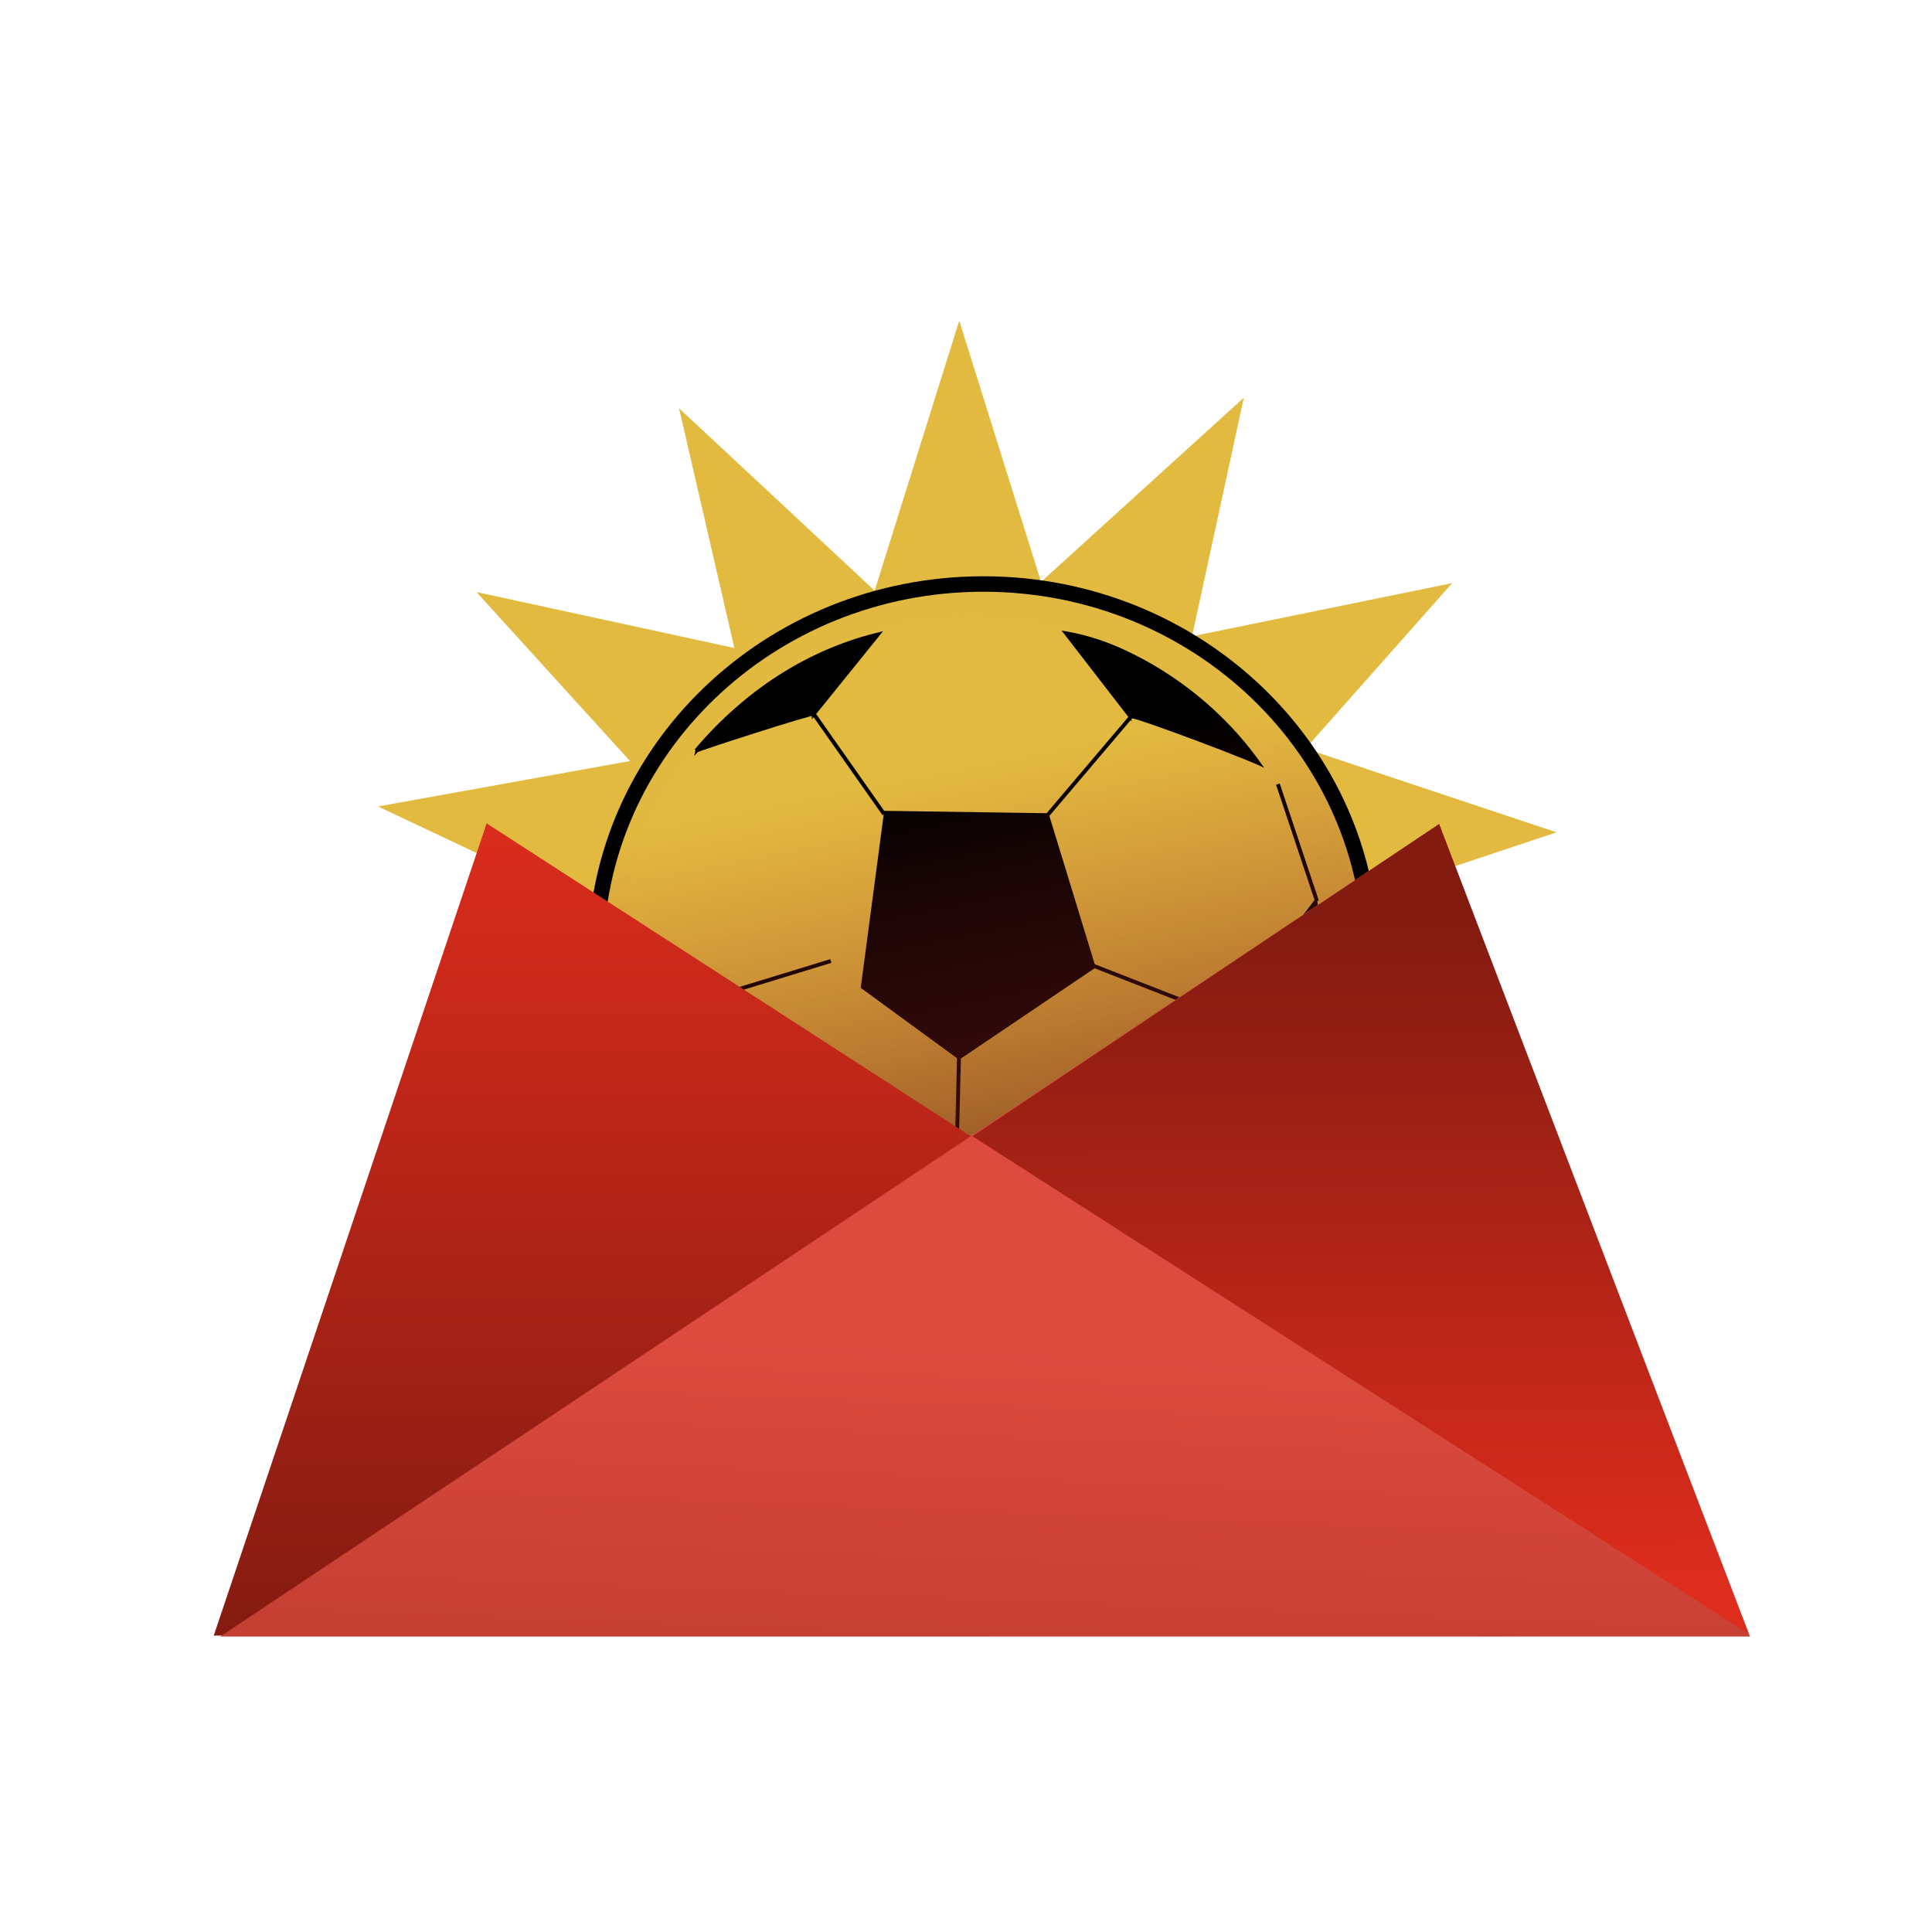
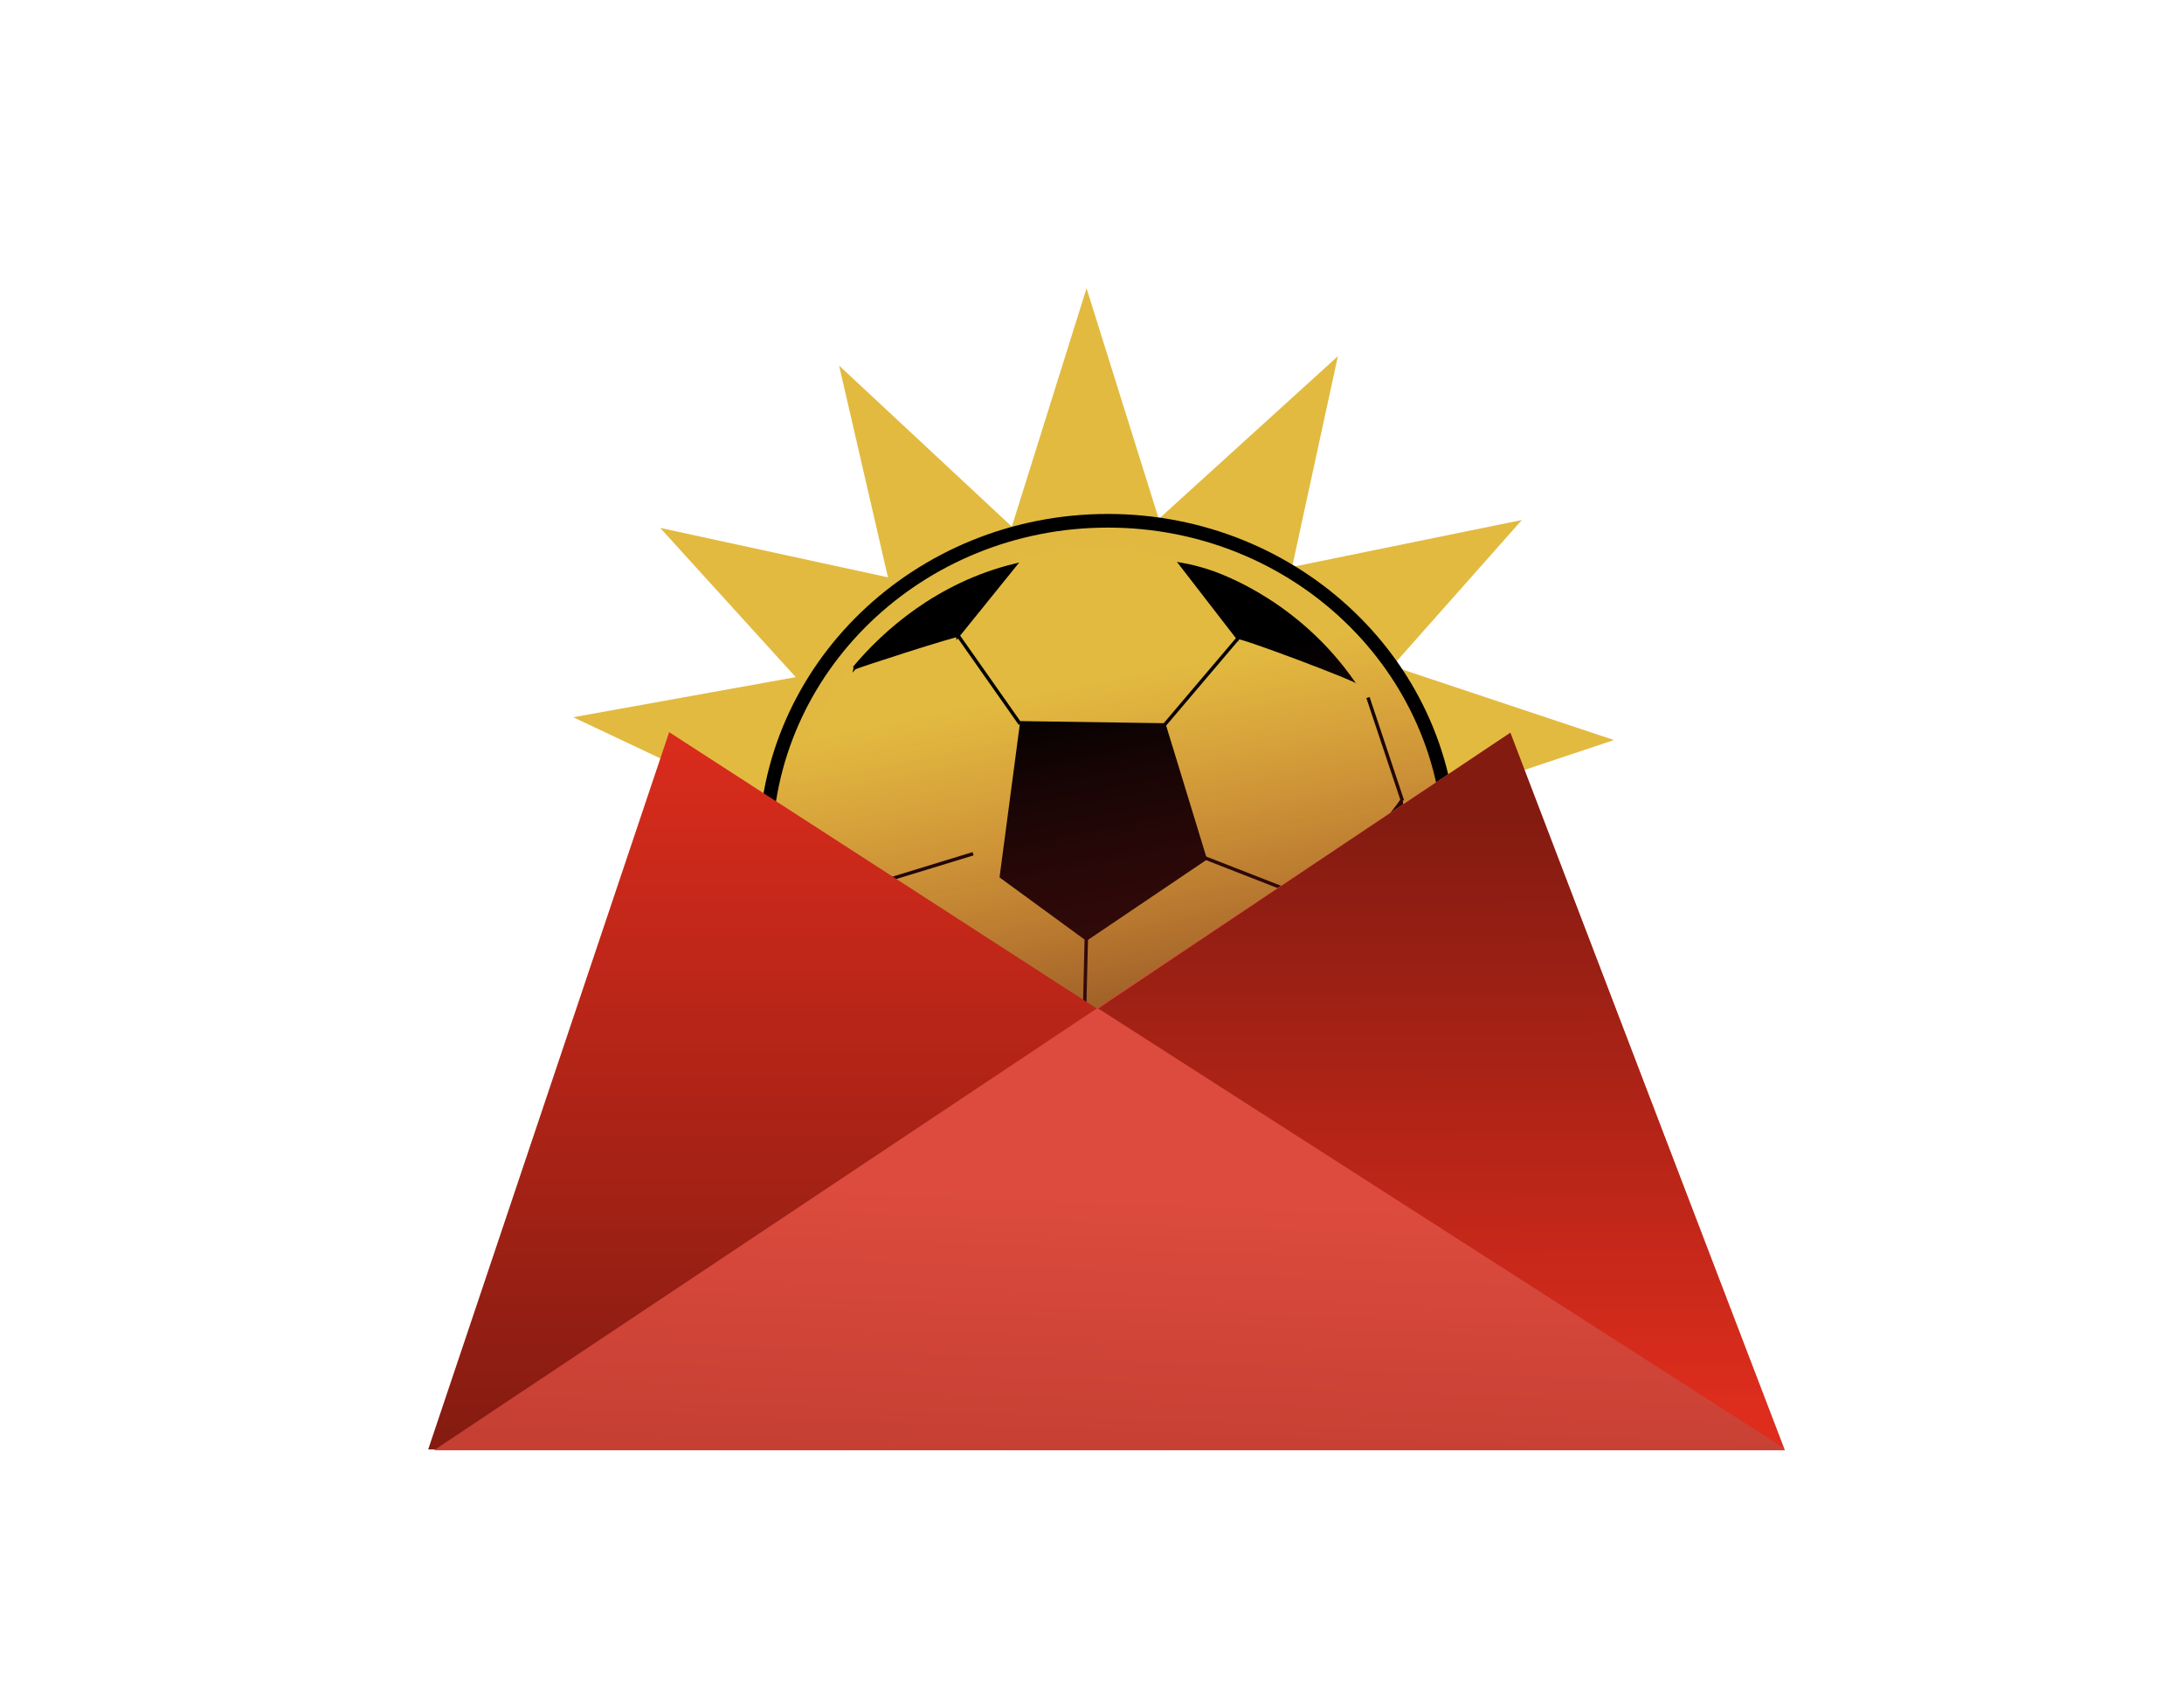
- <svg xmlns="http://www.w3.org/2000/svg" xmlns:xlink="http://www.w3.org/1999/xlink" version="1.1" preserveAspectRatio="xMidYMid meet" viewBox="0 0 500 500" width="500" height="500">
+ <svg xmlns="http://www.w3.org/2000/svg" xmlns:xlink="http://www.w3.org/1999/xlink" version="1.1" preserveAspectRatio="xMidYMid meet" viewBox="0 0 640 500" width="640" height="500">
  <defs>
-     <path d="M159.12 252.03C159.12 201.72 200.86 160.94 252.34 160.94C303.83 160.94 345.57 201.72 345.57 252.03C345.57 302.34 303.83 343.12 252.34 343.12C200.86 343.12 159.12 302.34 159.12 252.03Z" id="aetYJoAo3" />
-     <path d="M159.12 252.03C159.12 201.72 200.86 160.94 252.34 160.94C303.83 160.94 345.57 201.72 345.57 252.03C345.57 302.34 303.83 343.12 252.34 343.12C200.86 343.12 159.12 302.34 159.12 252.03Z" id="c1ESqe1JXh" />
-     <path d="M272.81 258.76L272.81 215.39L272.81 172.03L337.81 193.72L402.81 215.4L337.81 237.08L272.81 258.76Z" id="ca0LBNuo" />
-     <path d="M292.93 236.3L256.9 215.5L220.87 194.69L271.39 148.8L321.9 102.92L307.42 169.61L292.93 236.3Z" id="b6vreIspQ" />
-     <path d="M275.16 198.37L240.73 218.24L206.3 238.12L191.02 171.89L175.74 105.66L225.45 152.01L275.16 198.37Z" id="lMLdlHcfY" />
-     <path d="M256.7 182.19L235.9 218.22L215.09 254.25L169.2 203.74L123.31 153.22L190.01 167.7L256.7 182.19Z" id="dN9twcexE" />
-     <path d="M288.97 213L248.25 213L207.52 213L227.88 148L248.25 83L268.61 148L288.97 213Z" id="c4eceDCnN9" />
-     <path d="M284.92 253.46L263.24 215.9L241.56 178.35L308.69 164.63L375.82 150.91L330.37 202.18L284.92 253.46Z" id="d4lzR7q1vi" />
-     <path d="M282.99 250.18L248.23 273.65L214.42 248.94L228.64 210.34L270.99 210.96L282.99 250.18Z" id="a42N5jzJS1" />
-     <path d="M282.99 250.18L248.23 273.65L214.42 248.94L228.64 210.34L270.99 210.96L282.99 250.18Z" id="dyS7OxYvI" />
-     <path d="M181.92 296.68C180.62 296.32 170.22 293.46 168.92 293.1C163.46 284.84 153.34 252.63 162.28 228.87C161.89 229.63 181.42 260.02 181.87 259.13C180.92 259.6 181.2 297.03 181.92 296.68Z" id="h2YjWABvx" />
-     <path d="M181.92 296.68C180.62 296.32 170.22 293.46 168.92 293.1C163.46 284.84 153.34 252.63 162.28 228.87C161.89 229.63 181.42 260.02 181.87 259.13C180.92 259.6 181.2 297.03 181.92 296.68Z" id="bfmwjBTzf" />
-     <path d="M284.89 322.13C278.45 333.24 274.87 339.42 274.15 340.65C261.91 343.71 241.38 344.79 220.74 338.18C220.07 336.99 216.7 331.02 210.63 320.27C213.05 319.63 225.17 316.44 246.97 310.7C269.72 317.56 282.36 321.37 284.89 322.13Z" id="c1AxzpPPHN" />
-     <path d="M284.89 322.13C278.45 333.24 274.87 339.42 274.15 340.65C261.91 343.71 241.38 344.79 220.74 338.18C220.07 336.99 216.7 331.02 210.63 320.27C213.05 319.63 225.17 316.44 246.97 310.7C269.72 317.56 282.36 321.37 284.89 322.13Z" id="brVuOM2Bu" />
-     <path d="M331.98 298.97C343.17 282.33 347.48 254.58 343.39 236.01C343.13 235.7 341.08 233.2 340.83 232.89C339.51 234.95 314.03 267.19 316.81 262.84C317.32 262.84 315.86 301.75 315.55 301.75C317.19 301.47 330.33 299.24 331.98 298.97Z" id="afvaZnMtm" />
-     <path d="M331.98 298.97C343.17 282.33 347.48 254.58 343.39 236.01C343.13 235.7 341.08 233.2 340.83 232.89C339.51 234.95 314.03 267.19 316.81 262.84C317.32 262.84 315.86 301.75 315.55 301.75C317.19 301.47 330.33 299.24 331.98 298.97Z" id="dL42T5S9i" />
-     <path d="M275.92 163.9C296.39 167.46 316.34 183.43 327.87 198.61C327.87 197.79 292.48 184.5 292.48 185.33C290.82 183.19 277.57 166.04 275.92 163.9Z" id="bjhfGEggV" />
-     <path d="M275.92 163.9C296.39 167.46 316.34 183.43 327.87 198.61C327.87 197.79 292.48 184.5 292.48 185.33C290.82 183.19 277.57 166.04 275.92 163.9Z" id="fb1XeiapbX" />
-     <path d="M180.16 194.29C189.02 183.73 204.55 169.76 227.2 164.2C223.89 168.3 212.29 182.66 210.63 184.72C210.63 184.19 180.16 194.01 180.16 194.29Z" id="c7viRJBpvE" />
-     <path d="M232.17 184.51L226.72 225.75L221.25 267L159.54 237.86L97.83 208.71L165 196.6L232.17 184.51Z" id="fCciz1m5X" />
-     <path d="M180.16 194.29C189.02 183.73 204.55 169.76 227.2 164.2C223.89 168.3 212.29 182.66 210.63 184.72C210.63 184.19 180.16 194.01 180.16 194.29Z" id="b67ohVtshQ" />
-     <path d="M209.81 183.66L228.8 210.68" id="fG25NHjfK" />
-     <path d="M209.81 183.66L228.8 210.68" id="b1cFkP7Q26" />
-     <path d="M293.22 184.89L270.5 211.66" id="c1EHeh1XcJ" />
-     <path d="M293.22 184.89L270.5 211.66" id="a18ro0dq4M" />
-     <path d="M282.29 249.67L316.81 263.15" id="a17bfPDesP" />
-     <path d="M282.29 249.67L316.81 263.15" id="a1JpnmgoVG" />
-     <path d="M248.19 273.27L247.29 310.39" id="dTPMnlT8H" />
-     <path d="M248.19 273.27L247.29 310.39" id="c2e6jyv2E6" />
-     <path d="M215.01 248.71L180.96 259.13" id="alo4Ibl5b" />
-     <path d="M215.01 248.71L180.96 259.13" id="ashfAHebg" />
-     <path d="M181.67 294.6C180.03 296.56 210.22 321.51 213.01 320.44" id="b59IpuJbQF" />
-     <path d="M181.67 294.6C180.03 296.56 210.22 321.51 213.01 320.44" id="e4xgwJJtoa" />
-     <path d="M284.89 322.13L316.4 300.96" id="b40LXerqqd" />
-     <path d="M284.89 322.13L316.4 300.96" id="c844o8V4X" />
-     <path d="M156.87 246.31C156.87 196.12 199.2 155.43 251.41 155.43C303.62 155.43 345.94 196.12 345.94 246.31C345.94 296.5 303.62 337.19 251.41 337.19C199.2 337.19 156.87 296.5 156.87 246.31Z" id="d3mEw37pIZ" />
-     <path d="M156.87 246.31C156.87 196.12 199.2 155.43 251.41 155.43C303.62 155.43 345.94 196.12 345.94 246.31C345.94 296.5 303.62 337.19 251.41 337.19C199.2 337.19 156.87 296.5 156.87 246.31Z" id="a1Ug2Qx5D" />
-     <path d="M340.83 233.2L330.72 202.93" id="k1ppVGp0Ll" />
-     <path d="M340.83 233.2L330.72 202.93" id="coXkOJmmr" />
-     <path d="M152.21 247.75C152.21 194.39 197.15 151.14 252.59 151.14C308.02 151.14 352.96 194.39 352.96 247.75C352.96 301.1 308.02 344.36 252.59 344.36C197.15 344.36 152.21 301.1 152.21 247.75Z" id="a1ES3e9iFb" />
-     <linearGradient id="gradienta2dHU109iU" gradientUnits="userSpaceOnUse" x1="255.75" y1="197.15" x2="290.28" y2="370.17">
+     <path d="M229.27 253.5C229.27 203.19 271.01 162.41 322.49 162.41C373.98 162.41 415.72 203.19 415.72 253.5C415.72 303.81 373.98 344.59 322.49 344.59C271.01 344.59 229.27 303.81 229.27 253.5Z" id="e39VMKy5NG" />
+     <path d="M229.27 253.5C229.27 203.19 271.01 162.41 322.49 162.41C373.98 162.41 415.72 203.19 415.72 253.5C415.72 303.81 373.98 344.59 322.49 344.59C271.01 344.59 229.27 303.81 229.27 253.5Z" id="c1CCTBj6" />
+     <path d="M342.96 260.23L342.96 216.86L342.96 173.5L407.96 195.19L472.96 216.87L407.96 238.55L342.96 260.23Z" id="ciCet4a0W" />
+     <path d="M363.08 237.77L327.05 216.97L291.02 196.16L341.54 150.27L392.05 104.39L377.57 171.08L363.08 237.77Z" id="b2Mrpsf4B1" />
+     <path d="M345.31 199.84L310.88 219.71L276.45 239.59L261.17 173.36L245.89 107.13L295.6 153.48L345.31 199.84Z" id="d29c6fDlF6" />
+     <path d="M326.84 183.66L306.04 219.69L285.23 255.72L239.34 205.21L193.45 154.69L260.15 169.17L326.84 183.66Z" id="acPWOwFV8" />
+     <path d="M359.12 214.47L318.4 214.47L277.67 214.47L298.03 149.47L318.4 84.47L338.76 149.47L359.12 214.47Z" id="bu2qGCgMH" />
+     <path d="M355.07 254.93L333.39 217.37L311.71 179.82L378.84 166.1L445.97 152.38L400.52 203.65L355.07 254.93Z" id="crmxHaRP" />
+     <path d="M353.14 251.65L318.38 275.12L284.57 250.41L298.79 211.81L341.14 212.43L353.14 251.65Z" id="c69VByGGxI" />
+     <path d="M353.14 251.65L318.38 275.12L284.57 250.41L298.79 211.81L341.14 212.43L353.14 251.65Z" id="bu7kXryHn" />
+     <path d="M252.07 298.15C250.77 297.79 240.37 294.93 239.07 294.57C233.61 286.31 223.49 254.1 232.43 230.34C232.04 231.1 251.57 261.49 252.02 260.6C251.07 261.07 251.35 298.5 252.07 298.15Z" id="b1cynIBd7" />
+     <path d="M252.07 298.15C250.77 297.79 240.37 294.93 239.07 294.57C233.61 286.31 223.49 254.1 232.43 230.34C232.04 231.1 251.57 261.49 252.02 260.6C251.07 261.07 251.35 298.5 252.07 298.15Z" id="b3hojfdeXY" />
+     <path d="M355.04 323.6C348.6 334.71 345.02 340.89 344.3 342.12C332.06 345.18 311.53 346.26 290.89 339.65C290.22 338.46 286.85 332.49 280.78 321.74C283.2 321.1 295.32 317.91 317.12 312.17C339.87 319.03 352.51 322.84 355.04 323.6Z" id="aBA8prHH3" />
+     <path d="M355.04 323.6C348.6 334.71 345.02 340.89 344.3 342.12C332.06 345.18 311.53 346.26 290.89 339.65C290.22 338.46 286.85 332.49 280.78 321.74C283.2 321.1 295.32 317.91 317.12 312.17C339.87 319.03 352.51 322.84 355.04 323.6Z" id="eBc4CMKU0" />
+     <path d="M402.13 300.44C413.32 283.8 417.63 256.05 413.54 237.48C413.28 237.17 411.23 234.67 410.98 234.36C409.66 236.42 384.18 268.66 386.96 264.31C387.47 264.31 386.01 303.22 385.7 303.22C387.34 302.94 400.48 300.71 402.13 300.44Z" id="a7fXzEQwd" />
+     <path d="M402.13 300.44C413.32 283.8 417.63 256.05 413.54 237.48C413.28 237.17 411.23 234.67 410.98 234.36C409.66 236.42 384.18 268.66 386.96 264.31C387.47 264.31 386.01 303.22 385.7 303.22C387.34 302.94 400.48 300.71 402.13 300.44Z" id="dFdcu0o1" />
+     <path d="M346.07 165.37C366.54 168.93 386.49 184.9 398.02 200.08C398.02 199.26 362.63 185.97 362.63 186.8C360.97 184.66 347.72 167.51 346.07 165.37Z" id="b7swcmwit" />
+     <path d="M346.07 165.37C366.54 168.93 386.49 184.9 398.02 200.08C398.02 199.26 362.63 185.97 362.63 186.8C360.97 184.66 347.72 167.51 346.07 165.37Z" id="hyWQkpcWx" />
+     <path d="M250.31 195.76C259.17 185.2 274.7 171.23 297.35 165.67C294.04 169.77 282.44 184.13 280.78 186.19C280.78 185.66 250.31 195.48 250.31 195.76Z" id="bz9JsmsPn" />
+     <path d="M302.32 185.98L296.86 227.22L291.4 268.47L229.69 239.33L167.98 210.18L235.15 198.07L302.32 185.98Z" id="c18IwIDbM4" />
+     <path d="M250.31 195.76C259.17 185.2 274.7 171.23 297.35 165.67C294.04 169.77 282.44 184.13 280.78 186.19C280.78 185.66 250.31 195.48 250.31 195.76Z" id="b1FpNdmx9z" />
+     <path d="M279.96 185.13L298.95 212.15" id="a9fjfGtXG" />
+     <path d="M279.96 185.13L298.95 212.15" id="aLrhWhjpE" />
+     <path d="M363.37 186.36L340.65 213.13" id="a1RYKTYQ6u" />
+     <path d="M363.37 186.36L340.65 213.13" id="b1PIpOruDe" />
+     <path d="M352.44 251.14L386.96 264.62" id="a6Yko2so9" />
+     <path d="M352.44 251.14L386.96 264.62" id="l5owRlEXDr" />
+     <path d="M318.34 274.74L317.44 311.86" id="b4mOAzxEW" />
+     <path d="M318.34 274.74L317.44 311.86" id="b1xDNkQ8rf" />
+     <path d="M285.16 250.18L251.11 260.6" id="ggGvuR4Oq" />
+     <path d="M285.16 250.18L251.11 260.6" id="a5sy9bxBuk" />
+     <path d="M251.82 296.07C250.18 298.03 280.37 322.98 283.16 321.91" id="aeHI9VJrF" />
+     <path d="M251.82 296.07C250.18 298.03 280.37 322.98 283.16 321.91" id="ghLEw9p7d" />
+     <path d="M355.04 323.6L386.55 302.43" id="d7QKegIQ0" />
+     <path d="M355.04 323.6L386.55 302.43" id="b1wXJr6da7" />
+     <path d="M227.02 247.78C227.02 197.59 269.35 156.9 321.56 156.9C373.77 156.9 416.09 197.59 416.09 247.78C416.09 297.97 373.77 338.66 321.56 338.66C269.35 338.66 227.02 297.97 227.02 247.78Z" id="aOER2gytu" />
+     <path d="M227.02 247.78C227.02 197.59 269.35 156.9 321.56 156.9C373.77 156.9 416.09 197.59 416.09 247.78C416.09 297.97 373.77 338.66 321.56 338.66C269.35 338.66 227.02 297.97 227.02 247.78Z" id="a4bCsXhG6" />
+     <path d="M410.98 234.67L400.87 204.4" id="c1IGHgXkpU" />
+     <path d="M410.98 234.67L400.87 204.4" id="b3di0oWxlj" />
+     <path d="M222.36 249.22C222.36 195.86 267.3 152.61 322.74 152.61C378.17 152.61 423.11 195.86 423.11 249.22C423.11 302.57 378.17 345.83 322.74 345.83C267.3 345.83 222.36 302.57 222.36 249.22Z" id="b15Dk3mT" />
+     <linearGradient id="gradientaL1h8Pokd" gradientUnits="userSpaceOnUse" x1="325.9" y1="198.62" x2="360.43" y2="371.64">
      <stop style="stop-color: #ab2121;stop-opacity: 0" offset="0%" />
      <stop style="stop-color: #2b0707;stop-opacity: 1" offset="100%" />
    </linearGradient>
-     <path d="M154.13 247.75C154.13 194.39 199.07 151.14 254.51 151.14C309.94 151.14 354.88 194.39 354.88 247.75C354.88 301.1 309.94 344.36 254.51 344.36C199.07 344.36 154.13 301.1 154.13 247.75Z" id="a3bfARmKIY" />
-     <path d="M451.2 423.29L125.94 213.09L55.32 423.29L451.2 423.29Z" id="cB4NxoldD" />
-     <linearGradient id="gradienta1LenRhgKX" gradientUnits="userSpaceOnUse" x1="190.29" y1="203.16" x2="190.29" y2="423.29">
+     <path d="M224.27 249.22C224.27 195.86 269.21 152.61 324.65 152.61C380.08 152.61 425.02 195.86 425.02 249.22C425.02 302.57 380.08 345.83 324.65 345.83C269.21 345.83 224.27 302.57 224.27 249.22Z" id="c3OWCxC04" />
+     <path d="M521.35 424.76L196.09 214.56L125.47 424.76L521.35 424.76Z" id="aV3dFypjF" />
+     <linearGradient id="gradientcjSkt4tYq" gradientUnits="userSpaceOnUse" x1="260.44" y1="204.63" x2="260.44" y2="424.76">
      <stop style="stop-color: #de2d1d;stop-opacity: 1" offset="0%" />
      <stop style="stop-color: #841b11;stop-opacity: 1" offset="100%" />
    </linearGradient>
-     <path d="M451.2 423.29L125.94 213.09L55.32 423.29L451.2 423.29Z" id="fZxoMMpTN" />
-     <path d="M57.02 423.53L372.35 213.33L452.9 423.53L57.02 423.53Z" id="b1lmiWfHap" />
-     <linearGradient id="gradienta8QxjSYvB" gradientUnits="userSpaceOnUse" x1="267.25" y1="348.5" x2="258.04" y2="590.96">
+     <path d="M521.35 424.76L196.09 214.56L125.47 424.76L521.35 424.76Z" id="a1UUVU47U" />
+     <path d="M127.17 425L442.5 214.8L523.05 425L127.17 425Z" id="a15KuuAHb0" />
+     <linearGradient id="gradientarvLm8sNX" gradientUnits="userSpaceOnUse" x1="337.4" y1="349.97" x2="328.19" y2="592.43">
      <stop style="stop-color: #dc4b3e;stop-opacity: 1" offset="0%" />
      <stop style="stop-color: #98261c;stop-opacity: 1" offset="100%" />
    </linearGradient>
-     <path d="M57.02 423.53L372.35 213.33L452.9 423.53L57.02 423.53Z" id="d244Uwh9Xb" />
-     <path d="M452.53 422.84L372.46 213.24L251.66 294.05L452.53 422.84Z" id="dq6lgVegm" />
-     <linearGradient id="gradienta1EFEX9Ehx" gradientUnits="userSpaceOnUse" x1="360.23" y1="412.15" x2="359.87" y2="239.09">
+     <path d="M127.17 425L442.5 214.8L523.05 425L127.17 425Z" id="boiqsVztv" />
+     <path d="M522.68 424.31L442.61 214.71L321.81 295.52L522.68 424.31Z" id="a60DR1A1ms" />
+     <linearGradient id="gradientb19vjEv9hX" gradientUnits="userSpaceOnUse" x1="430.38" y1="413.62" x2="430.02" y2="240.56">
      <stop style="stop-color: #de2d1d;stop-opacity: 1" offset="0%" />
      <stop style="stop-color: #841b11;stop-opacity: 1" offset="100%" />
    </linearGradient>
-     <path d="M452.53 422.84L372.46 213.24L251.66 294.05L452.53 422.84Z" id="a1jh8sUIZZ" />
+     <path d="M522.68 424.31L442.61 214.71L321.81 295.52L522.68 424.31Z" id="b2zT8dQunl" />
  </defs>
  <g>
    <g>
      <g>
-         <use xlink:href="#aetYJoAo3" opacity="1" fill="#e2b940" fill-opacity="1" />
-         <g>
-           <use xlink:href="#aetYJoAo3" opacity="1" fill-opacity="0" stroke="#000000" stroke-width="1" stroke-opacity="0" />
-         </g>
-       </g>
-       <g>
-         <use xlink:href="#c1ESqe1JXh" opacity="1" fill="#000000" fill-opacity="0" />
-         <g>
-           <use xlink:href="#c1ESqe1JXh" opacity="1" fill-opacity="0" stroke="#ce451b" stroke-width="2" stroke-opacity="0" />
-         </g>
-       </g>
-       <g>
-         <use xlink:href="#ca0LBNuo" opacity="1" fill="#e2ba40" fill-opacity="1" />
-         <g>
-           <use xlink:href="#ca0LBNuo" opacity="1" fill-opacity="0" stroke="#000000" stroke-width="1" stroke-opacity="0" />
-         </g>
-       </g>
-       <g>
-         <use xlink:href="#b6vreIspQ" opacity="1" fill="#e2ba40" fill-opacity="1" />
-         <g>
-           <use xlink:href="#b6vreIspQ" opacity="1" fill-opacity="0" stroke="#000000" stroke-width="1" stroke-opacity="0" />
-         </g>
-       </g>
-       <g>
-         <use xlink:href="#lMLdlHcfY" opacity="1" fill="#e2ba40" fill-opacity="1" />
-         <g>
-           <use xlink:href="#lMLdlHcfY" opacity="1" fill-opacity="0" stroke="#000000" stroke-width="1" stroke-opacity="0" />
-         </g>
-       </g>
-       <g>
-         <use xlink:href="#dN9twcexE" opacity="1" fill="#e2ba40" fill-opacity="1" />
-         <g>
-           <use xlink:href="#dN9twcexE" opacity="1" fill-opacity="0" stroke="#000000" stroke-width="1" stroke-opacity="0" />
-         </g>
-       </g>
-       <g>
-         <use xlink:href="#c4eceDCnN9" opacity="1" fill="#e2ba40" fill-opacity="1" />
-         <g>
-           <use xlink:href="#c4eceDCnN9" opacity="1" fill-opacity="0" stroke="#000000" stroke-width="1" stroke-opacity="0" />
-         </g>
-       </g>
-       <g>
-         <use xlink:href="#d4lzR7q1vi" opacity="1" fill="#e2ba40" fill-opacity="1" />
-         <g>
-           <use xlink:href="#d4lzR7q1vi" opacity="1" fill-opacity="0" stroke="#000000" stroke-width="1" stroke-opacity="0" />
-         </g>
-       </g>
-       <g>
-         <use xlink:href="#a42N5jzJS1" opacity="1" fill="#000000" fill-opacity="1" />
-         <g>
-           <use xlink:href="#a42N5jzJS1" opacity="1" fill-opacity="0" stroke="#000000" stroke-width="1" stroke-opacity="0" />
-         </g>
-       </g>
-       <g>
-         <use xlink:href="#dyS7OxYvI" opacity="1" fill="#000000" fill-opacity="0" />
-         <g>
-           <use xlink:href="#dyS7OxYvI" opacity="1" fill-opacity="0" stroke="#000000" stroke-width="1" stroke-opacity="1" />
-         </g>
-       </g>
-       <g>
-         <use xlink:href="#h2YjWABvx" opacity="1" fill="#000000" fill-opacity="1" />
-         <g>
-           <use xlink:href="#h2YjWABvx" opacity="1" fill-opacity="0" stroke="#000000" stroke-width="1" stroke-opacity="0" />
-         </g>
-       </g>
-       <g>
-         <use xlink:href="#bfmwjBTzf" opacity="1" fill="#000000" fill-opacity="0" />
-         <g>
-           <use xlink:href="#bfmwjBTzf" opacity="1" fill-opacity="0" stroke="#000000" stroke-width="1" stroke-opacity="1" />
-         </g>
-       </g>
-       <g>
-         <use xlink:href="#c1AxzpPPHN" opacity="1" fill="#000000" fill-opacity="1" />
-         <g>
-           <use xlink:href="#c1AxzpPPHN" opacity="1" fill-opacity="0" stroke="#000000" stroke-width="1" stroke-opacity="0" />
-         </g>
-       </g>
-       <g>
-         <use xlink:href="#brVuOM2Bu" opacity="1" fill="#000000" fill-opacity="0" />
-         <g>
-           <use xlink:href="#brVuOM2Bu" opacity="1" fill-opacity="0" stroke="#000000" stroke-width="1" stroke-opacity="1" />
-         </g>
-       </g>
-       <g>
-         <use xlink:href="#afvaZnMtm" opacity="1" fill="#000000" fill-opacity="1" />
-         <g>
-           <use xlink:href="#afvaZnMtm" opacity="1" fill-opacity="0" stroke="#000000" stroke-width="1" stroke-opacity="0" />
-         </g>
-       </g>
-       <g>
-         <use xlink:href="#dL42T5S9i" opacity="1" fill="#000000" fill-opacity="0" />
-         <g>
-           <use xlink:href="#dL42T5S9i" opacity="1" fill-opacity="0" stroke="#000000" stroke-width="1" stroke-opacity="1" />
-         </g>
-       </g>
-       <g>
-         <use xlink:href="#bjhfGEggV" opacity="1" fill="#000000" fill-opacity="1" />
-         <g>
-           <use xlink:href="#bjhfGEggV" opacity="1" fill-opacity="0" stroke="#000000" stroke-width="1" stroke-opacity="0" />
-         </g>
-       </g>
-       <g>
-         <use xlink:href="#fb1XeiapbX" opacity="1" fill="#000000" fill-opacity="0" />
-         <g>
-           <use xlink:href="#fb1XeiapbX" opacity="1" fill-opacity="0" stroke="#000000" stroke-width="1" stroke-opacity="1" />
-         </g>
-       </g>
-       <g>
-         <use xlink:href="#c7viRJBpvE" opacity="1" fill="#000000" fill-opacity="1" />
-         <g>
-           <use xlink:href="#c7viRJBpvE" opacity="1" fill-opacity="0" stroke="#000000" stroke-width="1" stroke-opacity="0" />
-         </g>
-       </g>
-       <g>
-         <use xlink:href="#fCciz1m5X" opacity="1" fill="#e2ba40" fill-opacity="1" />
-         <g>
-           <use xlink:href="#fCciz1m5X" opacity="1" fill-opacity="0" stroke="#000000" stroke-width="1" stroke-opacity="0" />
-         </g>
-       </g>
-       <g>
-         <use xlink:href="#b67ohVtshQ" opacity="1" fill="#000000" fill-opacity="0" />
-         <g>
-           <use xlink:href="#b67ohVtshQ" opacity="1" fill-opacity="0" stroke="#000000" stroke-width="1" stroke-opacity="1" />
-         </g>
-       </g>
-       <g>
-         <use xlink:href="#fG25NHjfK" opacity="1" fill="#bada55" fill-opacity="1" />
-         <g>
-           <use xlink:href="#fG25NHjfK" opacity="1" fill-opacity="0" stroke="#000000" stroke-width="1" stroke-opacity="0" />
-         </g>
-       </g>
-       <g>
-         <use xlink:href="#b1cFkP7Q26" opacity="1" fill="#000000" fill-opacity="0" />
-         <g>
-           <use xlink:href="#b1cFkP7Q26" opacity="1" fill-opacity="0" stroke="#000000" stroke-width="1" stroke-opacity="1" />
-         </g>
-       </g>
-       <g>
-         <use xlink:href="#c1EHeh1XcJ" opacity="1" fill="#000000" fill-opacity="0" />
-         <g>
-           <use xlink:href="#c1EHeh1XcJ" opacity="1" fill-opacity="0" stroke="#000000" stroke-width="1" stroke-opacity="0" />
-         </g>
-       </g>
-       <g>
-         <use xlink:href="#a18ro0dq4M" opacity="1" fill="#000000" fill-opacity="0" />
-         <g>
-           <use xlink:href="#a18ro0dq4M" opacity="1" fill-opacity="0" stroke="#000000" stroke-width="1" stroke-opacity="1" />
-         </g>
-       </g>
-       <g>
-         <use xlink:href="#a17bfPDesP" opacity="1" fill="#ffae00" fill-opacity="1" />
-         <g>
-           <use xlink:href="#a17bfPDesP" opacity="1" fill-opacity="0" stroke="#000000" stroke-width="1" stroke-opacity="0" />
-         </g>
-       </g>
-       <g>
-         <use xlink:href="#a1JpnmgoVG" opacity="1" fill="#000000" fill-opacity="0" />
-         <g>
-           <use xlink:href="#a1JpnmgoVG" opacity="1" fill-opacity="0" stroke="#000000" stroke-width="1" stroke-opacity="1" />
-         </g>
-       </g>
-       <g>
-         <use xlink:href="#dTPMnlT8H" opacity="1" fill="#000000" fill-opacity="0" />
-         <g>
-           <use xlink:href="#dTPMnlT8H" opacity="1" fill-opacity="0" stroke="#000000" stroke-width="1" stroke-opacity="0" />
-         </g>
-       </g>
-       <g>
-         <use xlink:href="#c2e6jyv2E6" opacity="1" fill="#000000" fill-opacity="0" />
-         <g>
-           <use xlink:href="#c2e6jyv2E6" opacity="1" fill-opacity="0" stroke="#000000" stroke-width="1" stroke-opacity="1" />
-         </g>
-       </g>
-       <g>
-         <use xlink:href="#alo4Ibl5b" opacity="1" fill="#000000" fill-opacity="0" />
-         <g>
-           <use xlink:href="#alo4Ibl5b" opacity="1" fill-opacity="0" stroke="#000000" stroke-width="1" stroke-opacity="0" />
-         </g>
-       </g>
-       <g>
-         <use xlink:href="#ashfAHebg" opacity="1" fill="#000000" fill-opacity="0" />
-         <g>
-           <use xlink:href="#ashfAHebg" opacity="1" fill-opacity="0" stroke="#000000" stroke-width="1" stroke-opacity="1" />
-         </g>
-       </g>
-       <g>
-         <use xlink:href="#b59IpuJbQF" opacity="1" fill="#000000" fill-opacity="0" />
-         <g>
-           <use xlink:href="#b59IpuJbQF" opacity="1" fill-opacity="0" stroke="#000000" stroke-width="1" stroke-opacity="0" />
-         </g>
-       </g>
-       <g>
-         <use xlink:href="#e4xgwJJtoa" opacity="1" fill="#000000" fill-opacity="0" />
-         <g>
-           <use xlink:href="#e4xgwJJtoa" opacity="1" fill-opacity="0" stroke="#000000" stroke-width="1" stroke-opacity="1" />
-         </g>
-       </g>
-       <g>
-         <use xlink:href="#b40LXerqqd" opacity="1" fill="#000000" fill-opacity="0" />
-         <g>
-           <use xlink:href="#b40LXerqqd" opacity="1" fill-opacity="0" stroke="#000000" stroke-width="1" stroke-opacity="0" />
-         </g>
-       </g>
-       <g>
-         <use xlink:href="#c844o8V4X" opacity="1" fill="#000000" fill-opacity="0" />
-         <g>
-           <use xlink:href="#c844o8V4X" opacity="1" fill-opacity="0" stroke="#000000" stroke-width="1" stroke-opacity="1" />
-         </g>
-       </g>
-       <g>
-         <use xlink:href="#d3mEw37pIZ" opacity="1" fill="#bfb839" fill-opacity="0" />
-         <g>
-           <use xlink:href="#d3mEw37pIZ" opacity="1" fill-opacity="0" stroke="#000000" stroke-width="1" stroke-opacity="0" />
-         </g>
-       </g>
-       <g>
-         <use xlink:href="#a1Ug2Qx5D" opacity="1" fill="#000000" fill-opacity="0" />
-         <g>
-           <use xlink:href="#a1Ug2Qx5D" opacity="1" fill-opacity="0" stroke="#e2b940" stroke-width="8" stroke-opacity="1" />
-         </g>
-       </g>
-       <g>
-         <use xlink:href="#k1ppVGp0Ll" opacity="1" fill="#000000" fill-opacity="0" />
-         <g>
-           <use xlink:href="#k1ppVGp0Ll" opacity="1" fill-opacity="0" stroke="#000000" stroke-width="1" stroke-opacity="0" />
-         </g>
-       </g>
-       <g>
-         <use xlink:href="#coXkOJmmr" opacity="1" fill="#000000" fill-opacity="0" />
-         <g>
-           <use xlink:href="#coXkOJmmr" opacity="1" fill-opacity="0" stroke="#000000" stroke-width="1" stroke-opacity="1" />
-         </g>
-       </g>
-       <g>
-         <use xlink:href="#a1ES3e9iFb" opacity="1" fill="url(#gradienta2dHU109iU)" />
-         <g>
-           <use xlink:href="#a1ES3e9iFb" opacity="1" fill-opacity="0" stroke="#000000" stroke-width="1" stroke-opacity="0" />
-         </g>
-       </g>
-       <g>
-         <use xlink:href="#a3bfARmKIY" opacity="1" fill="#000000" fill-opacity="0" />
-         <g>
-           <use xlink:href="#a3bfARmKIY" opacity="1" fill-opacity="0" stroke="#000000" stroke-width="4" stroke-opacity="1" />
-         </g>
-       </g>
-       <g>
-         <use xlink:href="#cB4NxoldD" opacity="1" fill="url(#gradienta1LenRhgKX)" />
-         <g>
-           <use xlink:href="#cB4NxoldD" opacity="1" fill-opacity="0" stroke="#000000" stroke-width="1" stroke-opacity="0" />
-         </g>
-       </g>
-       <g>
-         <use xlink:href="#fZxoMMpTN" opacity="1" fill="#000000" fill-opacity="0" />
-         <g>
-           <use xlink:href="#fZxoMMpTN" opacity="1" fill-opacity="0" stroke="#bada55" stroke-width="1" stroke-opacity="0" />
-         </g>
-       </g>
-       <g>
-         <use xlink:href="#b1lmiWfHap" opacity="1" fill="url(#gradienta8QxjSYvB)" />
-         <g>
-           <use xlink:href="#b1lmiWfHap" opacity="1" fill-opacity="0" stroke="#000000" stroke-width="1" stroke-opacity="0" />
-         </g>
-       </g>
-       <g>
-         <use xlink:href="#d244Uwh9Xb" opacity="1" fill="#000000" fill-opacity="0" />
-         <g>
-           <use xlink:href="#d244Uwh9Xb" opacity="1" fill-opacity="0" stroke="#bada55" stroke-width="1" stroke-opacity="0" />
-         </g>
-       </g>
-       <g>
-         <use xlink:href="#dq6lgVegm" opacity="1" fill="url(#gradienta1EFEX9Ehx)" />
-         <g>
-           <use xlink:href="#dq6lgVegm" opacity="1" fill-opacity="0" stroke="#000000" stroke-width="1" stroke-opacity="0" />
-         </g>
-       </g>
-       <g>
-         <use xlink:href="#a1jh8sUIZZ" opacity="1" fill="#000000" fill-opacity="0" />
-         <g>
-           <use xlink:href="#a1jh8sUIZZ" opacity="1" fill-opacity="0" stroke="#bada55" stroke-width="1" stroke-opacity="0" />
+         <use xlink:href="#e39VMKy5NG" opacity="1" fill="#e2b940" fill-opacity="1" />
+         <g>
+           <use xlink:href="#e39VMKy5NG" opacity="1" fill-opacity="0" stroke="#000000" stroke-width="1" stroke-opacity="0" />
+         </g>
+       </g>
+       <g>
+         <use xlink:href="#c1CCTBj6" opacity="1" fill="#000000" fill-opacity="0" />
+         <g>
+           <use xlink:href="#c1CCTBj6" opacity="1" fill-opacity="0" stroke="#ce451b" stroke-width="2" stroke-opacity="0" />
+         </g>
+       </g>
+       <g>
+         <use xlink:href="#ciCet4a0W" opacity="1" fill="#e2ba40" fill-opacity="1" />
+         <g>
+           <use xlink:href="#ciCet4a0W" opacity="1" fill-opacity="0" stroke="#000000" stroke-width="1" stroke-opacity="0" />
+         </g>
+       </g>
+       <g>
+         <use xlink:href="#b2Mrpsf4B1" opacity="1" fill="#e2ba40" fill-opacity="1" />
+         <g>
+           <use xlink:href="#b2Mrpsf4B1" opacity="1" fill-opacity="0" stroke="#000000" stroke-width="1" stroke-opacity="0" />
+         </g>
+       </g>
+       <g>
+         <use xlink:href="#d29c6fDlF6" opacity="1" fill="#e2ba40" fill-opacity="1" />
+         <g>
+           <use xlink:href="#d29c6fDlF6" opacity="1" fill-opacity="0" stroke="#000000" stroke-width="1" stroke-opacity="0" />
+         </g>
+       </g>
+       <g>
+         <use xlink:href="#acPWOwFV8" opacity="1" fill="#e2ba40" fill-opacity="1" />
+         <g>
+           <use xlink:href="#acPWOwFV8" opacity="1" fill-opacity="0" stroke="#000000" stroke-width="1" stroke-opacity="0" />
+         </g>
+       </g>
+       <g>
+         <use xlink:href="#bu2qGCgMH" opacity="1" fill="#e2ba40" fill-opacity="1" />
+         <g>
+           <use xlink:href="#bu2qGCgMH" opacity="1" fill-opacity="0" stroke="#000000" stroke-width="1" stroke-opacity="0" />
+         </g>
+       </g>
+       <g>
+         <use xlink:href="#crmxHaRP" opacity="1" fill="#e2ba40" fill-opacity="1" />
+         <g>
+           <use xlink:href="#crmxHaRP" opacity="1" fill-opacity="0" stroke="#000000" stroke-width="1" stroke-opacity="0" />
+         </g>
+       </g>
+       <g>
+         <use xlink:href="#c69VByGGxI" opacity="1" fill="#000000" fill-opacity="1" />
+         <g>
+           <use xlink:href="#c69VByGGxI" opacity="1" fill-opacity="0" stroke="#000000" stroke-width="1" stroke-opacity="0" />
+         </g>
+       </g>
+       <g>
+         <use xlink:href="#bu7kXryHn" opacity="1" fill="#000000" fill-opacity="0" />
+         <g>
+           <use xlink:href="#bu7kXryHn" opacity="1" fill-opacity="0" stroke="#000000" stroke-width="1" stroke-opacity="1" />
+         </g>
+       </g>
+       <g>
+         <use xlink:href="#b1cynIBd7" opacity="1" fill="#000000" fill-opacity="1" />
+         <g>
+           <use xlink:href="#b1cynIBd7" opacity="1" fill-opacity="0" stroke="#000000" stroke-width="1" stroke-opacity="0" />
+         </g>
+       </g>
+       <g>
+         <use xlink:href="#b3hojfdeXY" opacity="1" fill="#000000" fill-opacity="0" />
+         <g>
+           <use xlink:href="#b3hojfdeXY" opacity="1" fill-opacity="0" stroke="#000000" stroke-width="1" stroke-opacity="1" />
+         </g>
+       </g>
+       <g>
+         <use xlink:href="#aBA8prHH3" opacity="1" fill="#000000" fill-opacity="1" />
+         <g>
+           <use xlink:href="#aBA8prHH3" opacity="1" fill-opacity="0" stroke="#000000" stroke-width="1" stroke-opacity="0" />
+         </g>
+       </g>
+       <g>
+         <use xlink:href="#eBc4CMKU0" opacity="1" fill="#000000" fill-opacity="0" />
+         <g>
+           <use xlink:href="#eBc4CMKU0" opacity="1" fill-opacity="0" stroke="#000000" stroke-width="1" stroke-opacity="1" />
+         </g>
+       </g>
+       <g>
+         <use xlink:href="#a7fXzEQwd" opacity="1" fill="#000000" fill-opacity="1" />
+         <g>
+           <use xlink:href="#a7fXzEQwd" opacity="1" fill-opacity="0" stroke="#000000" stroke-width="1" stroke-opacity="0" />
+         </g>
+       </g>
+       <g>
+         <use xlink:href="#dFdcu0o1" opacity="1" fill="#000000" fill-opacity="0" />
+         <g>
+           <use xlink:href="#dFdcu0o1" opacity="1" fill-opacity="0" stroke="#000000" stroke-width="1" stroke-opacity="1" />
+         </g>
+       </g>
+       <g>
+         <use xlink:href="#b7swcmwit" opacity="1" fill="#000000" fill-opacity="1" />
+         <g>
+           <use xlink:href="#b7swcmwit" opacity="1" fill-opacity="0" stroke="#000000" stroke-width="1" stroke-opacity="0" />
+         </g>
+       </g>
+       <g>
+         <use xlink:href="#hyWQkpcWx" opacity="1" fill="#000000" fill-opacity="0" />
+         <g>
+           <use xlink:href="#hyWQkpcWx" opacity="1" fill-opacity="0" stroke="#000000" stroke-width="1" stroke-opacity="1" />
+         </g>
+       </g>
+       <g>
+         <use xlink:href="#bz9JsmsPn" opacity="1" fill="#000000" fill-opacity="1" />
+         <g>
+           <use xlink:href="#bz9JsmsPn" opacity="1" fill-opacity="0" stroke="#000000" stroke-width="1" stroke-opacity="0" />
+         </g>
+       </g>
+       <g>
+         <use xlink:href="#c18IwIDbM4" opacity="1" fill="#e2ba40" fill-opacity="1" />
+         <g>
+           <use xlink:href="#c18IwIDbM4" opacity="1" fill-opacity="0" stroke="#000000" stroke-width="1" stroke-opacity="0" />
+         </g>
+       </g>
+       <g>
+         <use xlink:href="#b1FpNdmx9z" opacity="1" fill="#000000" fill-opacity="0" />
+         <g>
+           <use xlink:href="#b1FpNdmx9z" opacity="1" fill-opacity="0" stroke="#000000" stroke-width="1" stroke-opacity="1" />
+         </g>
+       </g>
+       <g>
+         <use xlink:href="#a9fjfGtXG" opacity="1" fill="#bada55" fill-opacity="1" />
+         <g>
+           <use xlink:href="#a9fjfGtXG" opacity="1" fill-opacity="0" stroke="#000000" stroke-width="1" stroke-opacity="0" />
+         </g>
+       </g>
+       <g>
+         <use xlink:href="#aLrhWhjpE" opacity="1" fill="#000000" fill-opacity="0" />
+         <g>
+           <use xlink:href="#aLrhWhjpE" opacity="1" fill-opacity="0" stroke="#000000" stroke-width="1" stroke-opacity="1" />
+         </g>
+       </g>
+       <g>
+         <use xlink:href="#a1RYKTYQ6u" opacity="1" fill="#000000" fill-opacity="0" />
+         <g>
+           <use xlink:href="#a1RYKTYQ6u" opacity="1" fill-opacity="0" stroke="#000000" stroke-width="1" stroke-opacity="0" />
+         </g>
+       </g>
+       <g>
+         <use xlink:href="#b1PIpOruDe" opacity="1" fill="#000000" fill-opacity="0" />
+         <g>
+           <use xlink:href="#b1PIpOruDe" opacity="1" fill-opacity="0" stroke="#000000" stroke-width="1" stroke-opacity="1" />
+         </g>
+       </g>
+       <g>
+         <use xlink:href="#a6Yko2so9" opacity="1" fill="#ffae00" fill-opacity="1" />
+         <g>
+           <use xlink:href="#a6Yko2so9" opacity="1" fill-opacity="0" stroke="#000000" stroke-width="1" stroke-opacity="0" />
+         </g>
+       </g>
+       <g>
+         <use xlink:href="#l5owRlEXDr" opacity="1" fill="#000000" fill-opacity="0" />
+         <g>
+           <use xlink:href="#l5owRlEXDr" opacity="1" fill-opacity="0" stroke="#000000" stroke-width="1" stroke-opacity="1" />
+         </g>
+       </g>
+       <g>
+         <use xlink:href="#b4mOAzxEW" opacity="1" fill="#000000" fill-opacity="0" />
+         <g>
+           <use xlink:href="#b4mOAzxEW" opacity="1" fill-opacity="0" stroke="#000000" stroke-width="1" stroke-opacity="0" />
+         </g>
+       </g>
+       <g>
+         <use xlink:href="#b1xDNkQ8rf" opacity="1" fill="#000000" fill-opacity="0" />
+         <g>
+           <use xlink:href="#b1xDNkQ8rf" opacity="1" fill-opacity="0" stroke="#000000" stroke-width="1" stroke-opacity="1" />
+         </g>
+       </g>
+       <g>
+         <use xlink:href="#ggGvuR4Oq" opacity="1" fill="#000000" fill-opacity="0" />
+         <g>
+           <use xlink:href="#ggGvuR4Oq" opacity="1" fill-opacity="0" stroke="#000000" stroke-width="1" stroke-opacity="0" />
+         </g>
+       </g>
+       <g>
+         <use xlink:href="#a5sy9bxBuk" opacity="1" fill="#000000" fill-opacity="0" />
+         <g>
+           <use xlink:href="#a5sy9bxBuk" opacity="1" fill-opacity="0" stroke="#000000" stroke-width="1" stroke-opacity="1" />
+         </g>
+       </g>
+       <g>
+         <use xlink:href="#aeHI9VJrF" opacity="1" fill="#000000" fill-opacity="0" />
+         <g>
+           <use xlink:href="#aeHI9VJrF" opacity="1" fill-opacity="0" stroke="#000000" stroke-width="1" stroke-opacity="0" />
+         </g>
+       </g>
+       <g>
+         <use xlink:href="#ghLEw9p7d" opacity="1" fill="#000000" fill-opacity="0" />
+         <g>
+           <use xlink:href="#ghLEw9p7d" opacity="1" fill-opacity="0" stroke="#000000" stroke-width="1" stroke-opacity="1" />
+         </g>
+       </g>
+       <g>
+         <use xlink:href="#d7QKegIQ0" opacity="1" fill="#000000" fill-opacity="0" />
+         <g>
+           <use xlink:href="#d7QKegIQ0" opacity="1" fill-opacity="0" stroke="#000000" stroke-width="1" stroke-opacity="0" />
+         </g>
+       </g>
+       <g>
+         <use xlink:href="#b1wXJr6da7" opacity="1" fill="#000000" fill-opacity="0" />
+         <g>
+           <use xlink:href="#b1wXJr6da7" opacity="1" fill-opacity="0" stroke="#000000" stroke-width="1" stroke-opacity="1" />
+         </g>
+       </g>
+       <g>
+         <use xlink:href="#aOER2gytu" opacity="1" fill="#bfb839" fill-opacity="0" />
+         <g>
+           <use xlink:href="#aOER2gytu" opacity="1" fill-opacity="0" stroke="#000000" stroke-width="1" stroke-opacity="0" />
+         </g>
+       </g>
+       <g>
+         <use xlink:href="#a4bCsXhG6" opacity="1" fill="#000000" fill-opacity="0" />
+         <g>
+           <use xlink:href="#a4bCsXhG6" opacity="1" fill-opacity="0" stroke="#e2b940" stroke-width="8" stroke-opacity="1" />
+         </g>
+       </g>
+       <g>
+         <use xlink:href="#c1IGHgXkpU" opacity="1" fill="#000000" fill-opacity="0" />
+         <g>
+           <use xlink:href="#c1IGHgXkpU" opacity="1" fill-opacity="0" stroke="#000000" stroke-width="1" stroke-opacity="0" />
+         </g>
+       </g>
+       <g>
+         <use xlink:href="#b3di0oWxlj" opacity="1" fill="#000000" fill-opacity="0" />
+         <g>
+           <use xlink:href="#b3di0oWxlj" opacity="1" fill-opacity="0" stroke="#000000" stroke-width="1" stroke-opacity="1" />
+         </g>
+       </g>
+       <g>
+         <use xlink:href="#b15Dk3mT" opacity="1" fill="url(#gradientaL1h8Pokd)" />
+         <g>
+           <use xlink:href="#b15Dk3mT" opacity="1" fill-opacity="0" stroke="#000000" stroke-width="1" stroke-opacity="0" />
+         </g>
+       </g>
+       <g>
+         <use xlink:href="#c3OWCxC04" opacity="1" fill="#000000" fill-opacity="0" />
+         <g>
+           <use xlink:href="#c3OWCxC04" opacity="1" fill-opacity="0" stroke="#000000" stroke-width="4" stroke-opacity="1" />
+         </g>
+       </g>
+       <g>
+         <use xlink:href="#aV3dFypjF" opacity="1" fill="url(#gradientcjSkt4tYq)" />
+         <g>
+           <use xlink:href="#aV3dFypjF" opacity="1" fill-opacity="0" stroke="#000000" stroke-width="1" stroke-opacity="0" />
+         </g>
+       </g>
+       <g>
+         <use xlink:href="#a1UUVU47U" opacity="1" fill="#000000" fill-opacity="0" />
+         <g>
+           <use xlink:href="#a1UUVU47U" opacity="1" fill-opacity="0" stroke="#bada55" stroke-width="1" stroke-opacity="0" />
+         </g>
+       </g>
+       <g>
+         <use xlink:href="#a15KuuAHb0" opacity="1" fill="url(#gradientarvLm8sNX)" />
+         <g>
+           <use xlink:href="#a15KuuAHb0" opacity="1" fill-opacity="0" stroke="#000000" stroke-width="1" stroke-opacity="0" />
+         </g>
+       </g>
+       <g>
+         <use xlink:href="#boiqsVztv" opacity="1" fill="#000000" fill-opacity="0" />
+         <g>
+           <use xlink:href="#boiqsVztv" opacity="1" fill-opacity="0" stroke="#bada55" stroke-width="1" stroke-opacity="0" />
+         </g>
+       </g>
+       <g>
+         <use xlink:href="#a60DR1A1ms" opacity="1" fill="url(#gradientb19vjEv9hX)" />
+         <g>
+           <use xlink:href="#a60DR1A1ms" opacity="1" fill-opacity="0" stroke="#000000" stroke-width="1" stroke-opacity="0" />
+         </g>
+       </g>
+       <g>
+         <use xlink:href="#b2zT8dQunl" opacity="1" fill="#000000" fill-opacity="0" />
+         <g>
+           <use xlink:href="#b2zT8dQunl" opacity="1" fill-opacity="0" stroke="#bada55" stroke-width="1" stroke-opacity="0" />
        </g>
      </g>
    </g>
  </g>
</svg>
